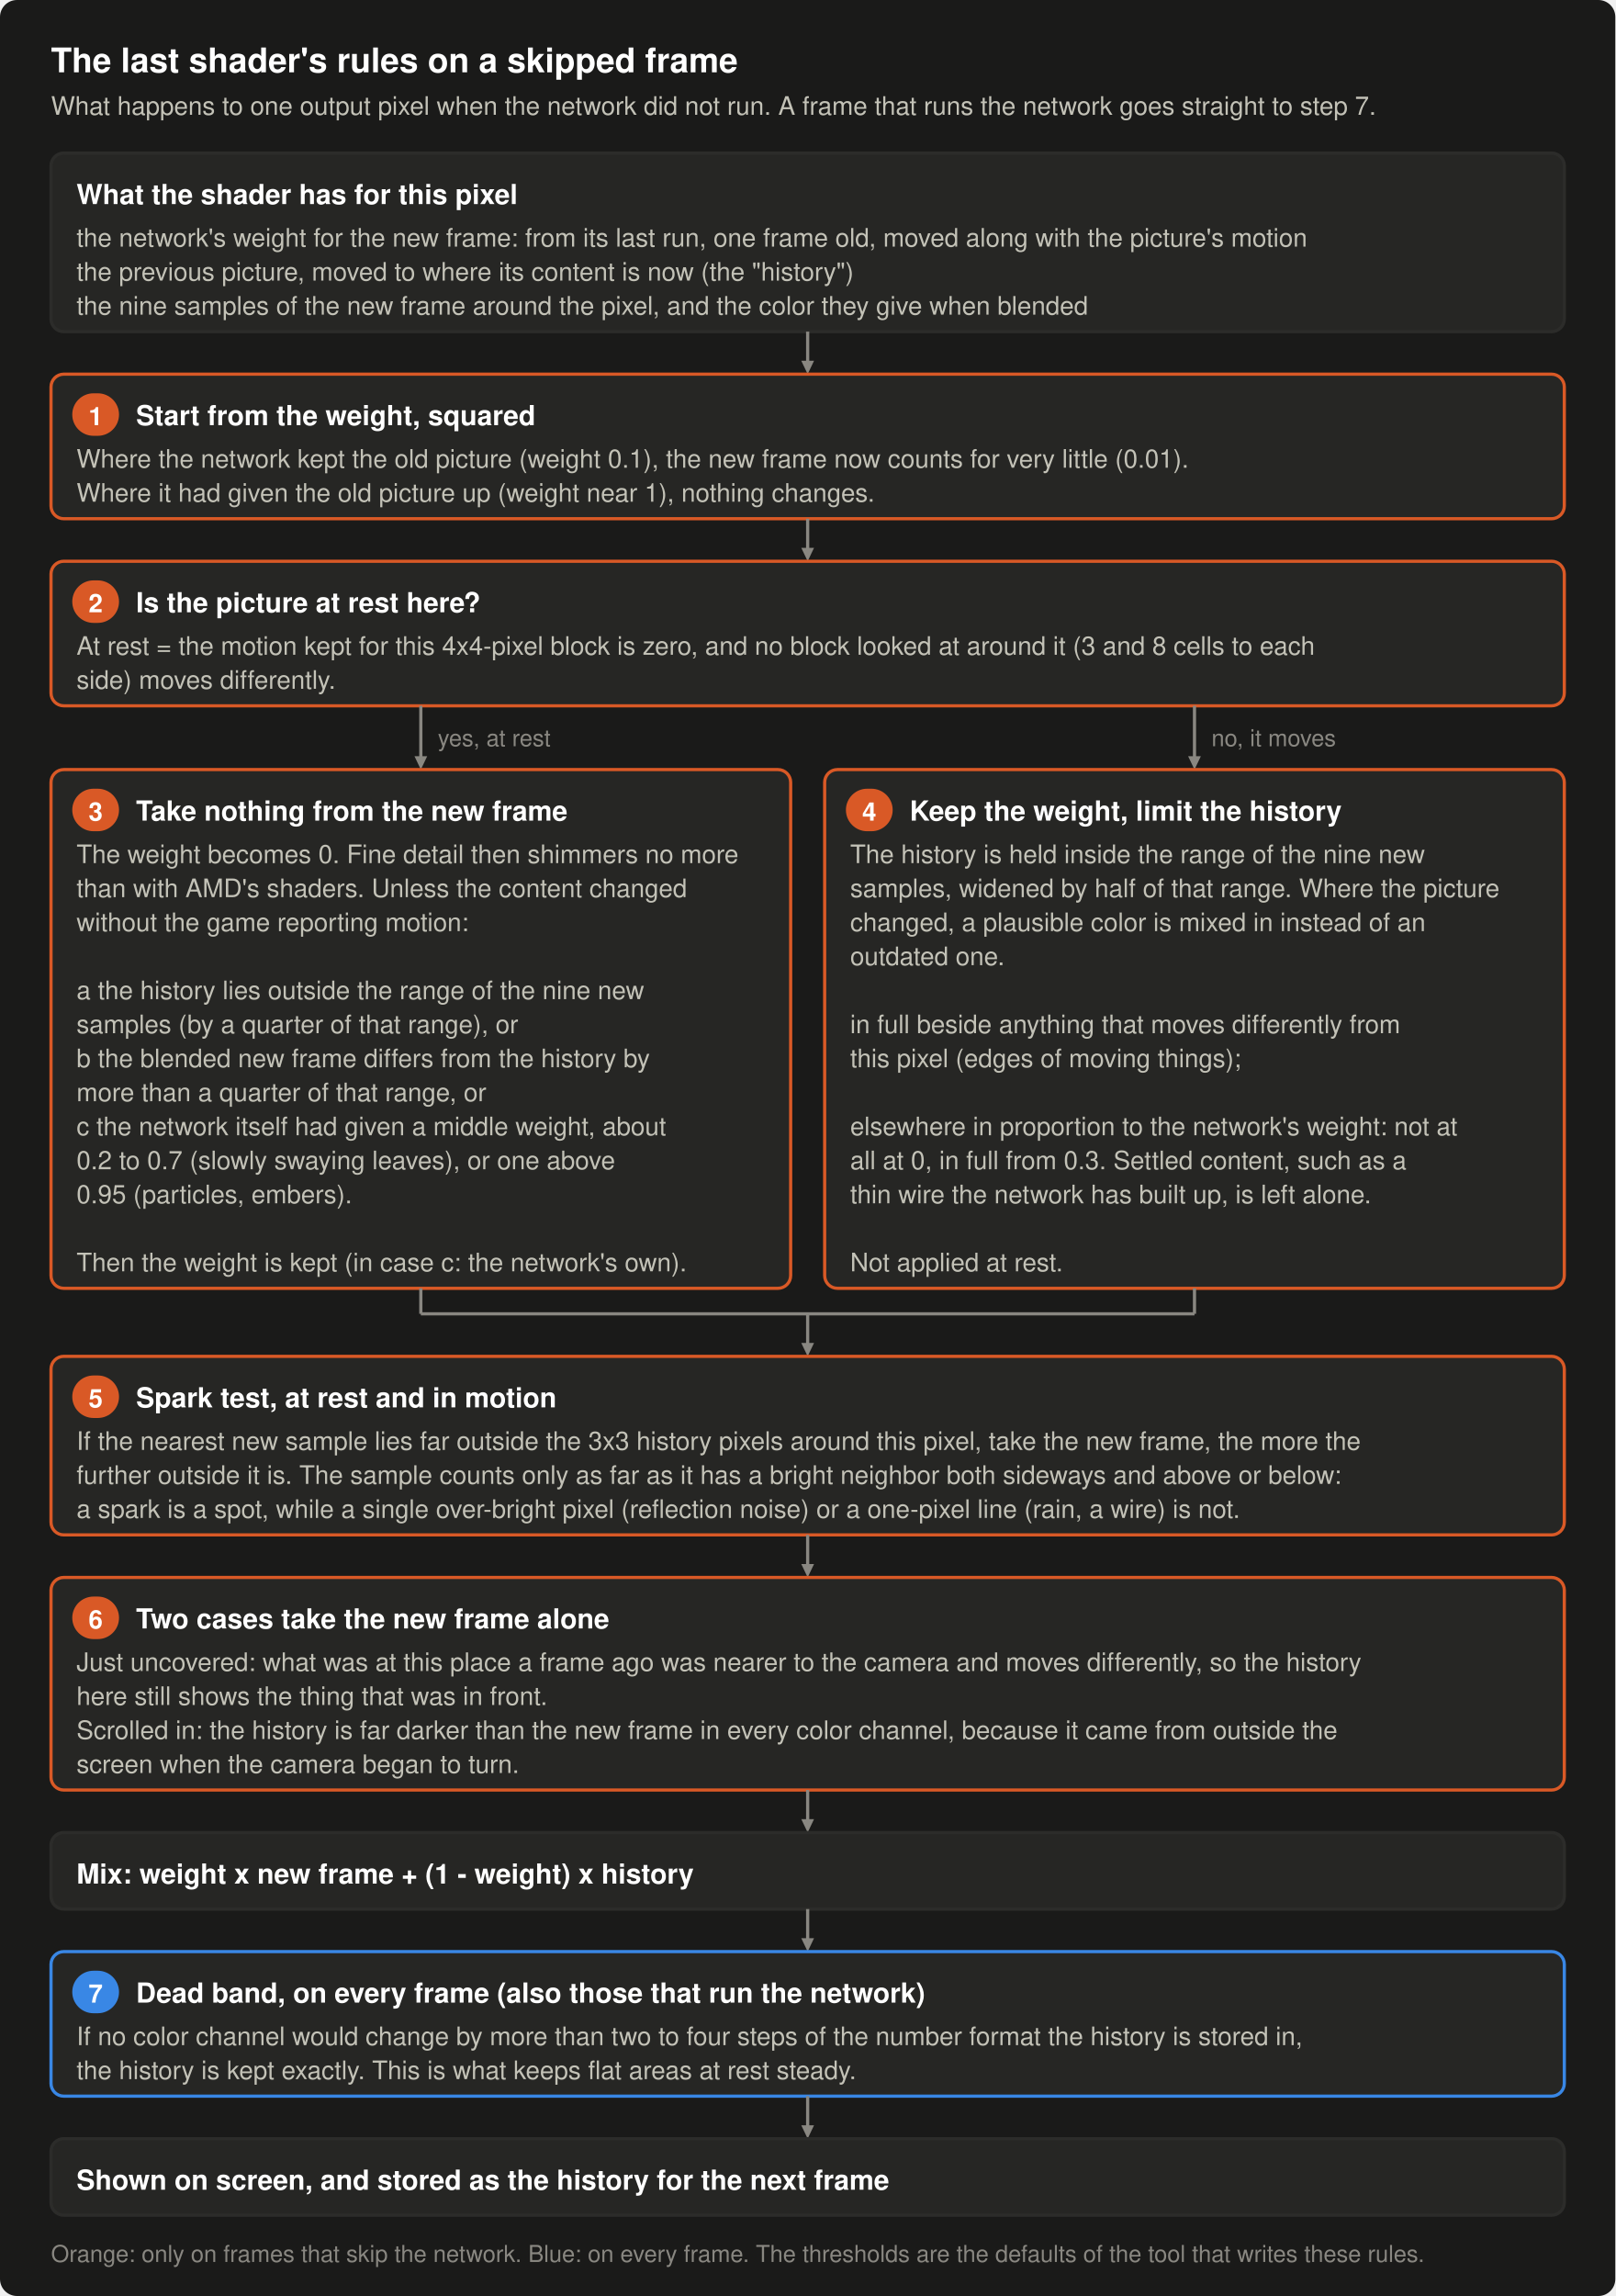
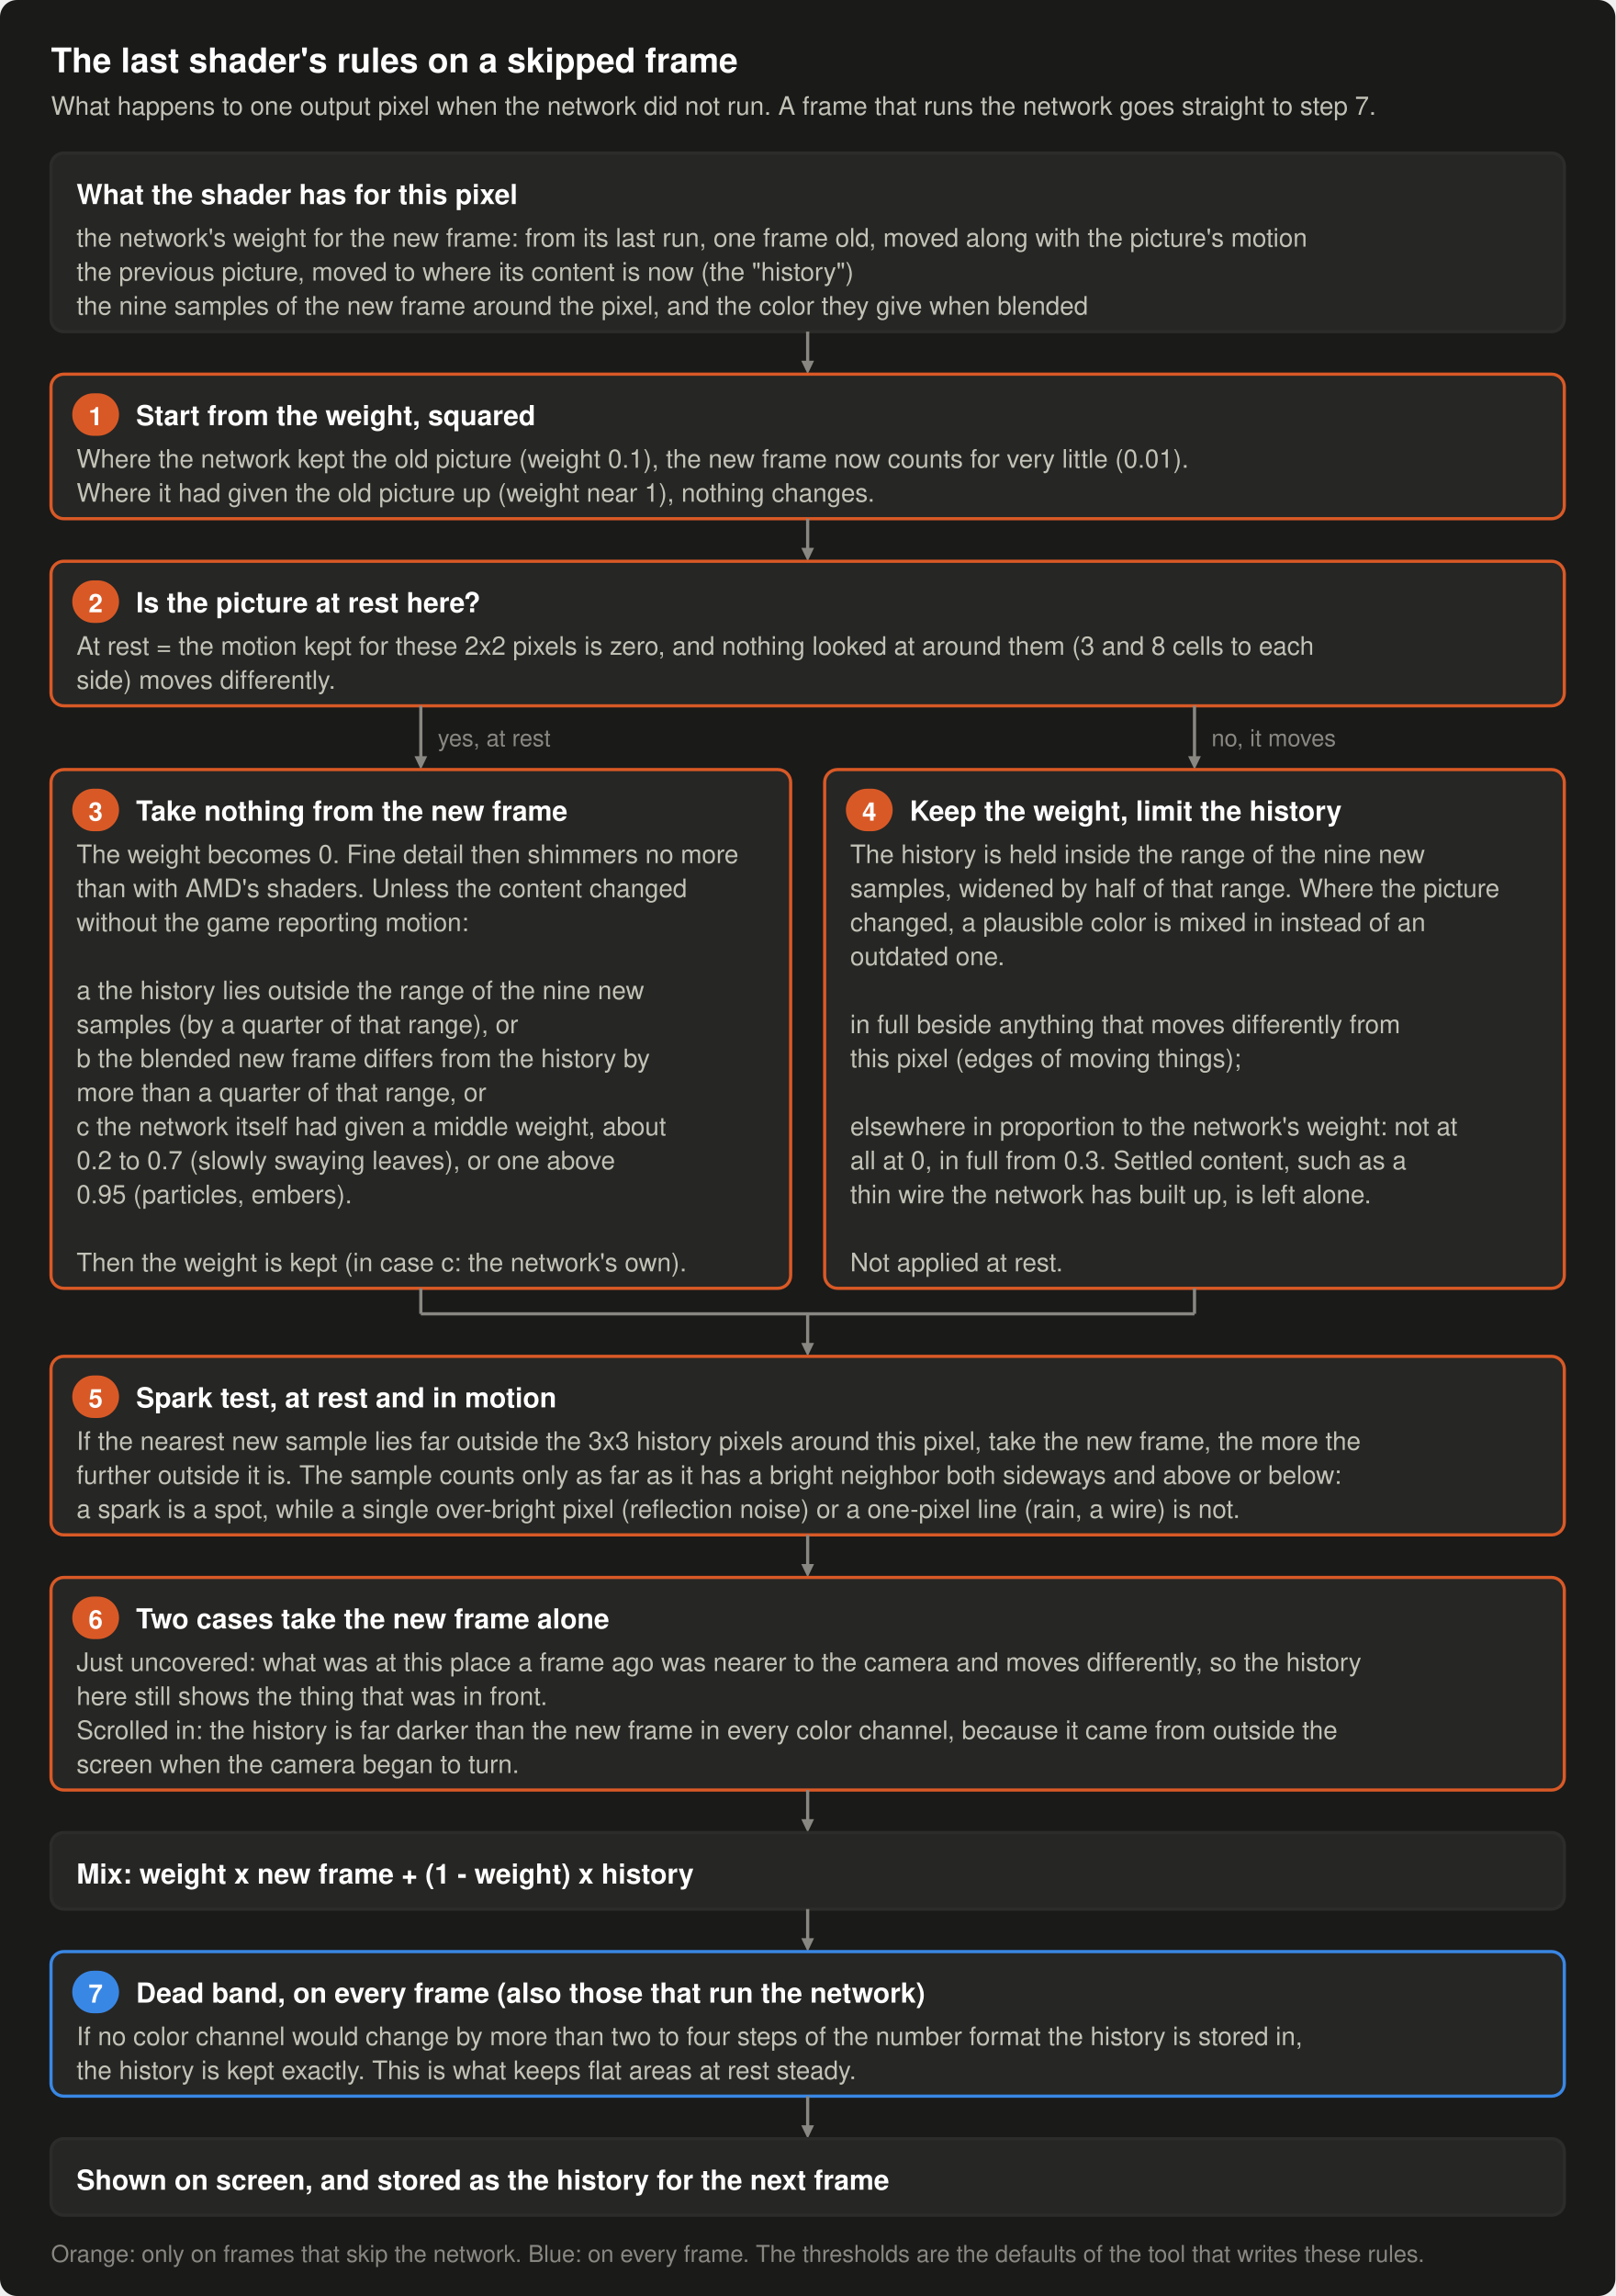
<svg xmlns="http://www.w3.org/2000/svg" width="760" height="1080" viewBox="0 0 760 1080" role="img" aria-label="Flow chart: what the lossy DLL's last shader does with one output pixel on a frame that skips the neural network. It starts from the network's weight for the new frame, kept from the network's last run and moved along with the picture, and squares it. Then it asks whether the picture is at rest at this pixel. At rest the weight becomes zero, so nothing is taken from the new frame, unless one of three things says the content changed without the game reporting motion: the previous picture lies outside the range of the nine new samples around the pixel, the new frame differs from it by more than a quarter of that range, or the network itself had given the pixel a middle or a very high weight. In motion the weight is kept and the previous picture is limited to the range of the nine new samples. Next, at rest and in motion, a spark test: a new sample far outside the previous picture around the pixel is taken, as far as it has a bright neighbor both sideways and above or below. Two cases then take the new frame alone: a pixel that was hidden a frame ago behind something nearer that moves differently, and one whose previous picture scrolled in from outside the screen. The pixel is mixed from the new frame and the previous picture with the resulting weight. Last, on every frame, a change smaller than two to four steps of the stored number format is dropped.">
  <rect x="0.0" y="0.0" width="760.0" height="1080.0" rx="8" fill="#1a1a19" />
  <text x="24.0" y="34.0" font-family="-apple-system, 'Segoe UI', Helvetica, Arial, sans-serif" font-size="16" font-weight="600" text-anchor="start" fill="#ffffff">The last shader's rules on a skipped frame</text>
  <text x="24.0" y="54.0" font-family="-apple-system, 'Segoe UI', Helvetica, Arial, sans-serif" font-size="12" text-anchor="start" fill="#c3c2b7">What happens to one output pixel when the network did not run. A frame that runs the network goes straight to step 7.</text>
  <rect x="24.0" y="72.0" width="712.0" height="84.0" rx="6" fill="#262624" stroke="#2c2c2a" stroke-width="1.5" />
  <text x="36.0" y="96.0" font-family="-apple-system, 'Segoe UI', Helvetica, Arial, sans-serif" font-size="13" font-weight="600" text-anchor="start" fill="#ffffff">What the shader has for this pixel</text>
  <text x="36.0" y="116.0" font-family="-apple-system, 'Segoe UI', Helvetica, Arial, sans-serif" font-size="12" text-anchor="start" fill="#c3c2b7">the network's weight for the new frame: from its last run, one frame old, moved along with the picture's motion</text>
  <text x="36.0" y="132.0" font-family="-apple-system, 'Segoe UI', Helvetica, Arial, sans-serif" font-size="12" text-anchor="start" fill="#c3c2b7">the previous picture, moved to where its content is now (the "history")</text>
  <text x="36.0" y="148.0" font-family="-apple-system, 'Segoe UI', Helvetica, Arial, sans-serif" font-size="12" text-anchor="start" fill="#c3c2b7">the nine samples of the new frame around the pixel, and the color they give when blended</text>
  <line x1="380.0" y1="156.0" x2="380.0" y2="172.0" stroke="#898781" stroke-width="1.5" />
  <polygon points="380.0,176.0 377.0,169.7 383.0,169.7" fill="#898781" />
  <rect x="24.0" y="176.0" width="712.0" height="68.0" rx="6" fill="#262624" stroke="#d95926" stroke-width="1.5" />
  <rect x="34.0" y="185.0" width="22.0" height="20.0" rx="10" fill="#d95926" />
  <text x="45.0" y="200.0" font-family="-apple-system, 'Segoe UI', Helvetica, Arial, sans-serif" font-size="12" font-weight="600" text-anchor="middle" fill="#ffffff">1</text>
  <text x="64.0" y="200.0" font-family="-apple-system, 'Segoe UI', Helvetica, Arial, sans-serif" font-size="13" font-weight="600" text-anchor="start" fill="#ffffff">Start from the weight, squared</text>
  <text x="36.0" y="220.0" font-family="-apple-system, 'Segoe UI', Helvetica, Arial, sans-serif" font-size="12" text-anchor="start" fill="#c3c2b7">Where the network kept the old picture (weight 0.1), the new frame now counts for very little (0.01).</text>
  <text x="36.0" y="236.0" font-family="-apple-system, 'Segoe UI', Helvetica, Arial, sans-serif" font-size="12" text-anchor="start" fill="#c3c2b7">Where it had given the old picture up (weight near 1), nothing changes.</text>
  <line x1="380.0" y1="244.0" x2="380.0" y2="260.0" stroke="#898781" stroke-width="1.5" />
  <polygon points="380.0,264.0 377.0,257.7 383.0,257.7" fill="#898781" />
  <rect x="24.0" y="264.0" width="712.0" height="68.0" rx="6" fill="#262624" stroke="#d95926" stroke-width="1.5" />
  <rect x="34.0" y="273.0" width="22.0" height="20.0" rx="10" fill="#d95926" />
  <text x="45.0" y="288.0" font-family="-apple-system, 'Segoe UI', Helvetica, Arial, sans-serif" font-size="12" font-weight="600" text-anchor="middle" fill="#ffffff">2</text>
  <text x="64.0" y="288.0" font-family="-apple-system, 'Segoe UI', Helvetica, Arial, sans-serif" font-size="13" font-weight="600" text-anchor="start" fill="#ffffff">Is the picture at rest here?</text>
-   <text x="36.0" y="308.0" font-family="-apple-system, 'Segoe UI', Helvetica, Arial, sans-serif" font-size="12" text-anchor="start" fill="#c3c2b7">At rest = the motion kept for this 4x4-pixel block is zero, and no block looked at around it (3 and 8 cells to each</text>
+   <text x="36.0" y="308.0" font-family="-apple-system, 'Segoe UI', Helvetica, Arial, sans-serif" font-size="12" text-anchor="start" fill="#c3c2b7">At rest = the motion kept for these 2x2 pixels is zero, and nothing looked at around them (3 and 8 cells to each</text>
  <text x="36.0" y="324.0" font-family="-apple-system, 'Segoe UI', Helvetica, Arial, sans-serif" font-size="12" text-anchor="start" fill="#c3c2b7">side) moves differently.</text>
  <line x1="198.0" y1="332.0" x2="198.0" y2="358.0" stroke="#898781" stroke-width="1.5" />
  <polygon points="198.0,362.0 195.0,355.7 201.0,355.7" fill="#898781" />
  <line x1="562.0" y1="332.0" x2="562.0" y2="358.0" stroke="#898781" stroke-width="1.5" />
  <polygon points="562.0,362.0 559.0,355.7 565.0,355.7" fill="#898781" />
  <text x="206.0" y="351.0" font-family="-apple-system, 'Segoe UI', Helvetica, Arial, sans-serif" font-size="11" text-anchor="start" fill="#898781">yes, at rest</text>
  <text x="570.0" y="351.0" font-family="-apple-system, 'Segoe UI', Helvetica, Arial, sans-serif" font-size="11" text-anchor="start" fill="#898781">no, it moves</text>
  <rect x="24.0" y="362.0" width="348.0" height="244.0" rx="6" fill="#262624" stroke="#d95926" stroke-width="1.5" />
  <rect x="34.0" y="371.0" width="22.0" height="20.0" rx="10" fill="#d95926" />
  <text x="45.0" y="386.0" font-family="-apple-system, 'Segoe UI', Helvetica, Arial, sans-serif" font-size="12" font-weight="600" text-anchor="middle" fill="#ffffff">3</text>
  <text x="64.0" y="386.0" font-family="-apple-system, 'Segoe UI', Helvetica, Arial, sans-serif" font-size="13" font-weight="600" text-anchor="start" fill="#ffffff">Take nothing from the new frame</text>
  <text x="36.0" y="406.0" font-family="-apple-system, 'Segoe UI', Helvetica, Arial, sans-serif" font-size="12" text-anchor="start" fill="#c3c2b7">The weight becomes 0. Fine detail then shimmers no more</text>
  <text x="36.0" y="422.0" font-family="-apple-system, 'Segoe UI', Helvetica, Arial, sans-serif" font-size="12" text-anchor="start" fill="#c3c2b7">than with AMD's shaders. Unless the content changed</text>
  <text x="36.0" y="438.0" font-family="-apple-system, 'Segoe UI', Helvetica, Arial, sans-serif" font-size="12" text-anchor="start" fill="#c3c2b7">without the game reporting motion:</text>
  <text x="36.0" y="454.0" font-family="-apple-system, 'Segoe UI', Helvetica, Arial, sans-serif" font-size="12" text-anchor="start" fill="#c3c2b7" />
  <text x="36.0" y="470.0" font-family="-apple-system, 'Segoe UI', Helvetica, Arial, sans-serif" font-size="12" text-anchor="start" fill="#c3c2b7">  a  the history lies outside the range of the nine new</text>
  <text x="36.0" y="486.0" font-family="-apple-system, 'Segoe UI', Helvetica, Arial, sans-serif" font-size="12" text-anchor="start" fill="#c3c2b7">      samples (by a quarter of that range), or</text>
  <text x="36.0" y="502.0" font-family="-apple-system, 'Segoe UI', Helvetica, Arial, sans-serif" font-size="12" text-anchor="start" fill="#c3c2b7">  b  the blended new frame differs from the history by</text>
  <text x="36.0" y="518.0" font-family="-apple-system, 'Segoe UI', Helvetica, Arial, sans-serif" font-size="12" text-anchor="start" fill="#c3c2b7">      more than a quarter of that range, or</text>
  <text x="36.0" y="534.0" font-family="-apple-system, 'Segoe UI', Helvetica, Arial, sans-serif" font-size="12" text-anchor="start" fill="#c3c2b7">  c  the network itself had given a middle weight, about</text>
  <text x="36.0" y="550.0" font-family="-apple-system, 'Segoe UI', Helvetica, Arial, sans-serif" font-size="12" text-anchor="start" fill="#c3c2b7">      0.2 to 0.7 (slowly swaying leaves), or one above</text>
  <text x="36.0" y="566.0" font-family="-apple-system, 'Segoe UI', Helvetica, Arial, sans-serif" font-size="12" text-anchor="start" fill="#c3c2b7">      0.95 (particles, embers).</text>
  <text x="36.0" y="582.0" font-family="-apple-system, 'Segoe UI', Helvetica, Arial, sans-serif" font-size="12" text-anchor="start" fill="#c3c2b7" />
  <text x="36.0" y="598.0" font-family="-apple-system, 'Segoe UI', Helvetica, Arial, sans-serif" font-size="12" text-anchor="start" fill="#c3c2b7">Then the weight is kept (in case c: the network's own).</text>
  <rect x="388.0" y="362.0" width="348.0" height="244.0" rx="6" fill="#262624" stroke="#d95926" stroke-width="1.5" />
  <rect x="398.0" y="371.0" width="22.0" height="20.0" rx="10" fill="#d95926" />
  <text x="409.0" y="386.0" font-family="-apple-system, 'Segoe UI', Helvetica, Arial, sans-serif" font-size="12" font-weight="600" text-anchor="middle" fill="#ffffff">4</text>
  <text x="428.0" y="386.0" font-family="-apple-system, 'Segoe UI', Helvetica, Arial, sans-serif" font-size="13" font-weight="600" text-anchor="start" fill="#ffffff">Keep the weight, limit the history</text>
  <text x="400.0" y="406.0" font-family="-apple-system, 'Segoe UI', Helvetica, Arial, sans-serif" font-size="12" text-anchor="start" fill="#c3c2b7">The history is held inside the range of the nine new</text>
  <text x="400.0" y="422.0" font-family="-apple-system, 'Segoe UI', Helvetica, Arial, sans-serif" font-size="12" text-anchor="start" fill="#c3c2b7">samples, widened by half of that range. Where the picture</text>
  <text x="400.0" y="438.0" font-family="-apple-system, 'Segoe UI', Helvetica, Arial, sans-serif" font-size="12" text-anchor="start" fill="#c3c2b7">changed, a plausible color is mixed in instead of an</text>
  <text x="400.0" y="454.0" font-family="-apple-system, 'Segoe UI', Helvetica, Arial, sans-serif" font-size="12" text-anchor="start" fill="#c3c2b7">outdated one.</text>
  <text x="400.0" y="470.0" font-family="-apple-system, 'Segoe UI', Helvetica, Arial, sans-serif" font-size="12" text-anchor="start" fill="#c3c2b7" />
  <text x="400.0" y="486.0" font-family="-apple-system, 'Segoe UI', Helvetica, Arial, sans-serif" font-size="12" text-anchor="start" fill="#c3c2b7">  in full beside anything that moves differently from</text>
  <text x="400.0" y="502.0" font-family="-apple-system, 'Segoe UI', Helvetica, Arial, sans-serif" font-size="12" text-anchor="start" fill="#c3c2b7">  this pixel (edges of moving things);</text>
  <text x="400.0" y="518.0" font-family="-apple-system, 'Segoe UI', Helvetica, Arial, sans-serif" font-size="12" text-anchor="start" fill="#c3c2b7" />
  <text x="400.0" y="534.0" font-family="-apple-system, 'Segoe UI', Helvetica, Arial, sans-serif" font-size="12" text-anchor="start" fill="#c3c2b7">  elsewhere in proportion to the network's weight: not at</text>
  <text x="400.0" y="550.0" font-family="-apple-system, 'Segoe UI', Helvetica, Arial, sans-serif" font-size="12" text-anchor="start" fill="#c3c2b7">  all at 0, in full from 0.3. Settled content, such as a</text>
  <text x="400.0" y="566.0" font-family="-apple-system, 'Segoe UI', Helvetica, Arial, sans-serif" font-size="12" text-anchor="start" fill="#c3c2b7">  thin wire the network has built up, is left alone.</text>
  <text x="400.0" y="582.0" font-family="-apple-system, 'Segoe UI', Helvetica, Arial, sans-serif" font-size="12" text-anchor="start" fill="#c3c2b7" />
  <text x="400.0" y="598.0" font-family="-apple-system, 'Segoe UI', Helvetica, Arial, sans-serif" font-size="12" text-anchor="start" fill="#c3c2b7">Not applied at rest.</text>
  <line x1="198.0" y1="606.0" x2="198.0" y2="618.0" stroke="#898781" stroke-width="1.5" />
  <line x1="562.0" y1="606.0" x2="562.0" y2="618.0" stroke="#898781" stroke-width="1.5" />
  <line x1="198.0" y1="618.0" x2="562.0" y2="618.0" stroke="#898781" stroke-width="1.5" />
  <line x1="380.0" y1="618.0" x2="380.0" y2="634.0" stroke="#898781" stroke-width="1.5" />
  <polygon points="380.0,638.0 377.0,631.7 383.0,631.7" fill="#898781" />
  <rect x="24.0" y="638.0" width="712.0" height="84.0" rx="6" fill="#262624" stroke="#d95926" stroke-width="1.5" />
  <rect x="34.0" y="647.0" width="22.0" height="20.0" rx="10" fill="#d95926" />
  <text x="45.0" y="662.0" font-family="-apple-system, 'Segoe UI', Helvetica, Arial, sans-serif" font-size="12" font-weight="600" text-anchor="middle" fill="#ffffff">5</text>
  <text x="64.0" y="662.0" font-family="-apple-system, 'Segoe UI', Helvetica, Arial, sans-serif" font-size="13" font-weight="600" text-anchor="start" fill="#ffffff">Spark test, at rest and in motion</text>
  <text x="36.0" y="682.0" font-family="-apple-system, 'Segoe UI', Helvetica, Arial, sans-serif" font-size="12" text-anchor="start" fill="#c3c2b7">If the nearest new sample lies far outside the 3x3 history pixels around this pixel, take the new frame, the more the</text>
  <text x="36.0" y="698.0" font-family="-apple-system, 'Segoe UI', Helvetica, Arial, sans-serif" font-size="12" text-anchor="start" fill="#c3c2b7">further outside it is. The sample counts only as far as it has a bright neighbor both sideways and above or below:</text>
  <text x="36.0" y="714.0" font-family="-apple-system, 'Segoe UI', Helvetica, Arial, sans-serif" font-size="12" text-anchor="start" fill="#c3c2b7">a spark is a spot, while a single over-bright pixel (reflection noise) or a one-pixel line (rain, a wire) is not.</text>
  <line x1="380.0" y1="722.0" x2="380.0" y2="738.0" stroke="#898781" stroke-width="1.5" />
  <polygon points="380.0,742.0 377.0,735.7 383.0,735.7" fill="#898781" />
  <rect x="24.0" y="742.0" width="712.0" height="100.0" rx="6" fill="#262624" stroke="#d95926" stroke-width="1.5" />
  <rect x="34.0" y="751.0" width="22.0" height="20.0" rx="10" fill="#d95926" />
  <text x="45.0" y="766.0" font-family="-apple-system, 'Segoe UI', Helvetica, Arial, sans-serif" font-size="12" font-weight="600" text-anchor="middle" fill="#ffffff">6</text>
  <text x="64.0" y="766.0" font-family="-apple-system, 'Segoe UI', Helvetica, Arial, sans-serif" font-size="13" font-weight="600" text-anchor="start" fill="#ffffff">Two cases take the new frame alone</text>
  <text x="36.0" y="786.0" font-family="-apple-system, 'Segoe UI', Helvetica, Arial, sans-serif" font-size="12" text-anchor="start" fill="#c3c2b7">Just uncovered: what was at this place a frame ago was nearer to the camera and moves differently, so the history</text>
  <text x="36.0" y="802.0" font-family="-apple-system, 'Segoe UI', Helvetica, Arial, sans-serif" font-size="12" text-anchor="start" fill="#c3c2b7">here still shows the thing that was in front.</text>
  <text x="36.0" y="818.0" font-family="-apple-system, 'Segoe UI', Helvetica, Arial, sans-serif" font-size="12" text-anchor="start" fill="#c3c2b7">Scrolled in: the history is far darker than the new frame in every color channel, because it came from outside the</text>
  <text x="36.0" y="834.0" font-family="-apple-system, 'Segoe UI', Helvetica, Arial, sans-serif" font-size="12" text-anchor="start" fill="#c3c2b7">screen when the camera began to turn.</text>
  <line x1="380.0" y1="842.0" x2="380.0" y2="858.0" stroke="#898781" stroke-width="1.5" />
  <polygon points="380.0,862.0 377.0,855.7 383.0,855.7" fill="#898781" />
  <rect x="24.0" y="862.0" width="712.0" height="36.0" rx="6" fill="#262624" stroke="#2c2c2a" stroke-width="1.5" />
  <text x="36.0" y="886.0" font-family="-apple-system, 'Segoe UI', Helvetica, Arial, sans-serif" font-size="13" font-weight="600" text-anchor="start" fill="#ffffff">Mix:   weight x new frame  +  (1 - weight) x history</text>
  <line x1="380.0" y1="898.0" x2="380.0" y2="914.0" stroke="#898781" stroke-width="1.5" />
  <polygon points="380.0,918.0 377.0,911.7 383.0,911.7" fill="#898781" />
  <rect x="24.0" y="918.0" width="712.0" height="68.0" rx="6" fill="#262624" stroke="#3987e5" stroke-width="1.5" />
  <rect x="34.0" y="927.0" width="22.0" height="20.0" rx="10" fill="#3987e5" />
  <text x="45.0" y="942.0" font-family="-apple-system, 'Segoe UI', Helvetica, Arial, sans-serif" font-size="12" font-weight="600" text-anchor="middle" fill="#ffffff">7</text>
  <text x="64.0" y="942.0" font-family="-apple-system, 'Segoe UI', Helvetica, Arial, sans-serif" font-size="13" font-weight="600" text-anchor="start" fill="#ffffff">Dead band, on every frame (also those that run the network)</text>
  <text x="36.0" y="962.0" font-family="-apple-system, 'Segoe UI', Helvetica, Arial, sans-serif" font-size="12" text-anchor="start" fill="#c3c2b7">If no color channel would change by more than two to four steps of the number format the history is stored in,</text>
  <text x="36.0" y="978.0" font-family="-apple-system, 'Segoe UI', Helvetica, Arial, sans-serif" font-size="12" text-anchor="start" fill="#c3c2b7">the history is kept exactly. This is what keeps flat areas at rest steady.</text>
  <line x1="380.0" y1="986.0" x2="380.0" y2="1002.0" stroke="#898781" stroke-width="1.5" />
  <polygon points="380.0,1006.0 377.0,999.7 383.0,999.7" fill="#898781" />
  <rect x="24.0" y="1006.0" width="712.0" height="36.0" rx="6" fill="#262624" stroke="#2c2c2a" stroke-width="1.5" />
  <text x="36.0" y="1030.0" font-family="-apple-system, 'Segoe UI', Helvetica, Arial, sans-serif" font-size="13" font-weight="600" text-anchor="start" fill="#ffffff">Shown on screen, and stored as the history for the next frame</text>
  <text x="24.0" y="1064.0" font-family="-apple-system, 'Segoe UI', Helvetica, Arial, sans-serif" font-size="11" text-anchor="start" fill="#898781">Orange: only on frames that skip the network. Blue: on every frame. The thresholds are the defaults of the tool that writes these rules.</text>
</svg>
